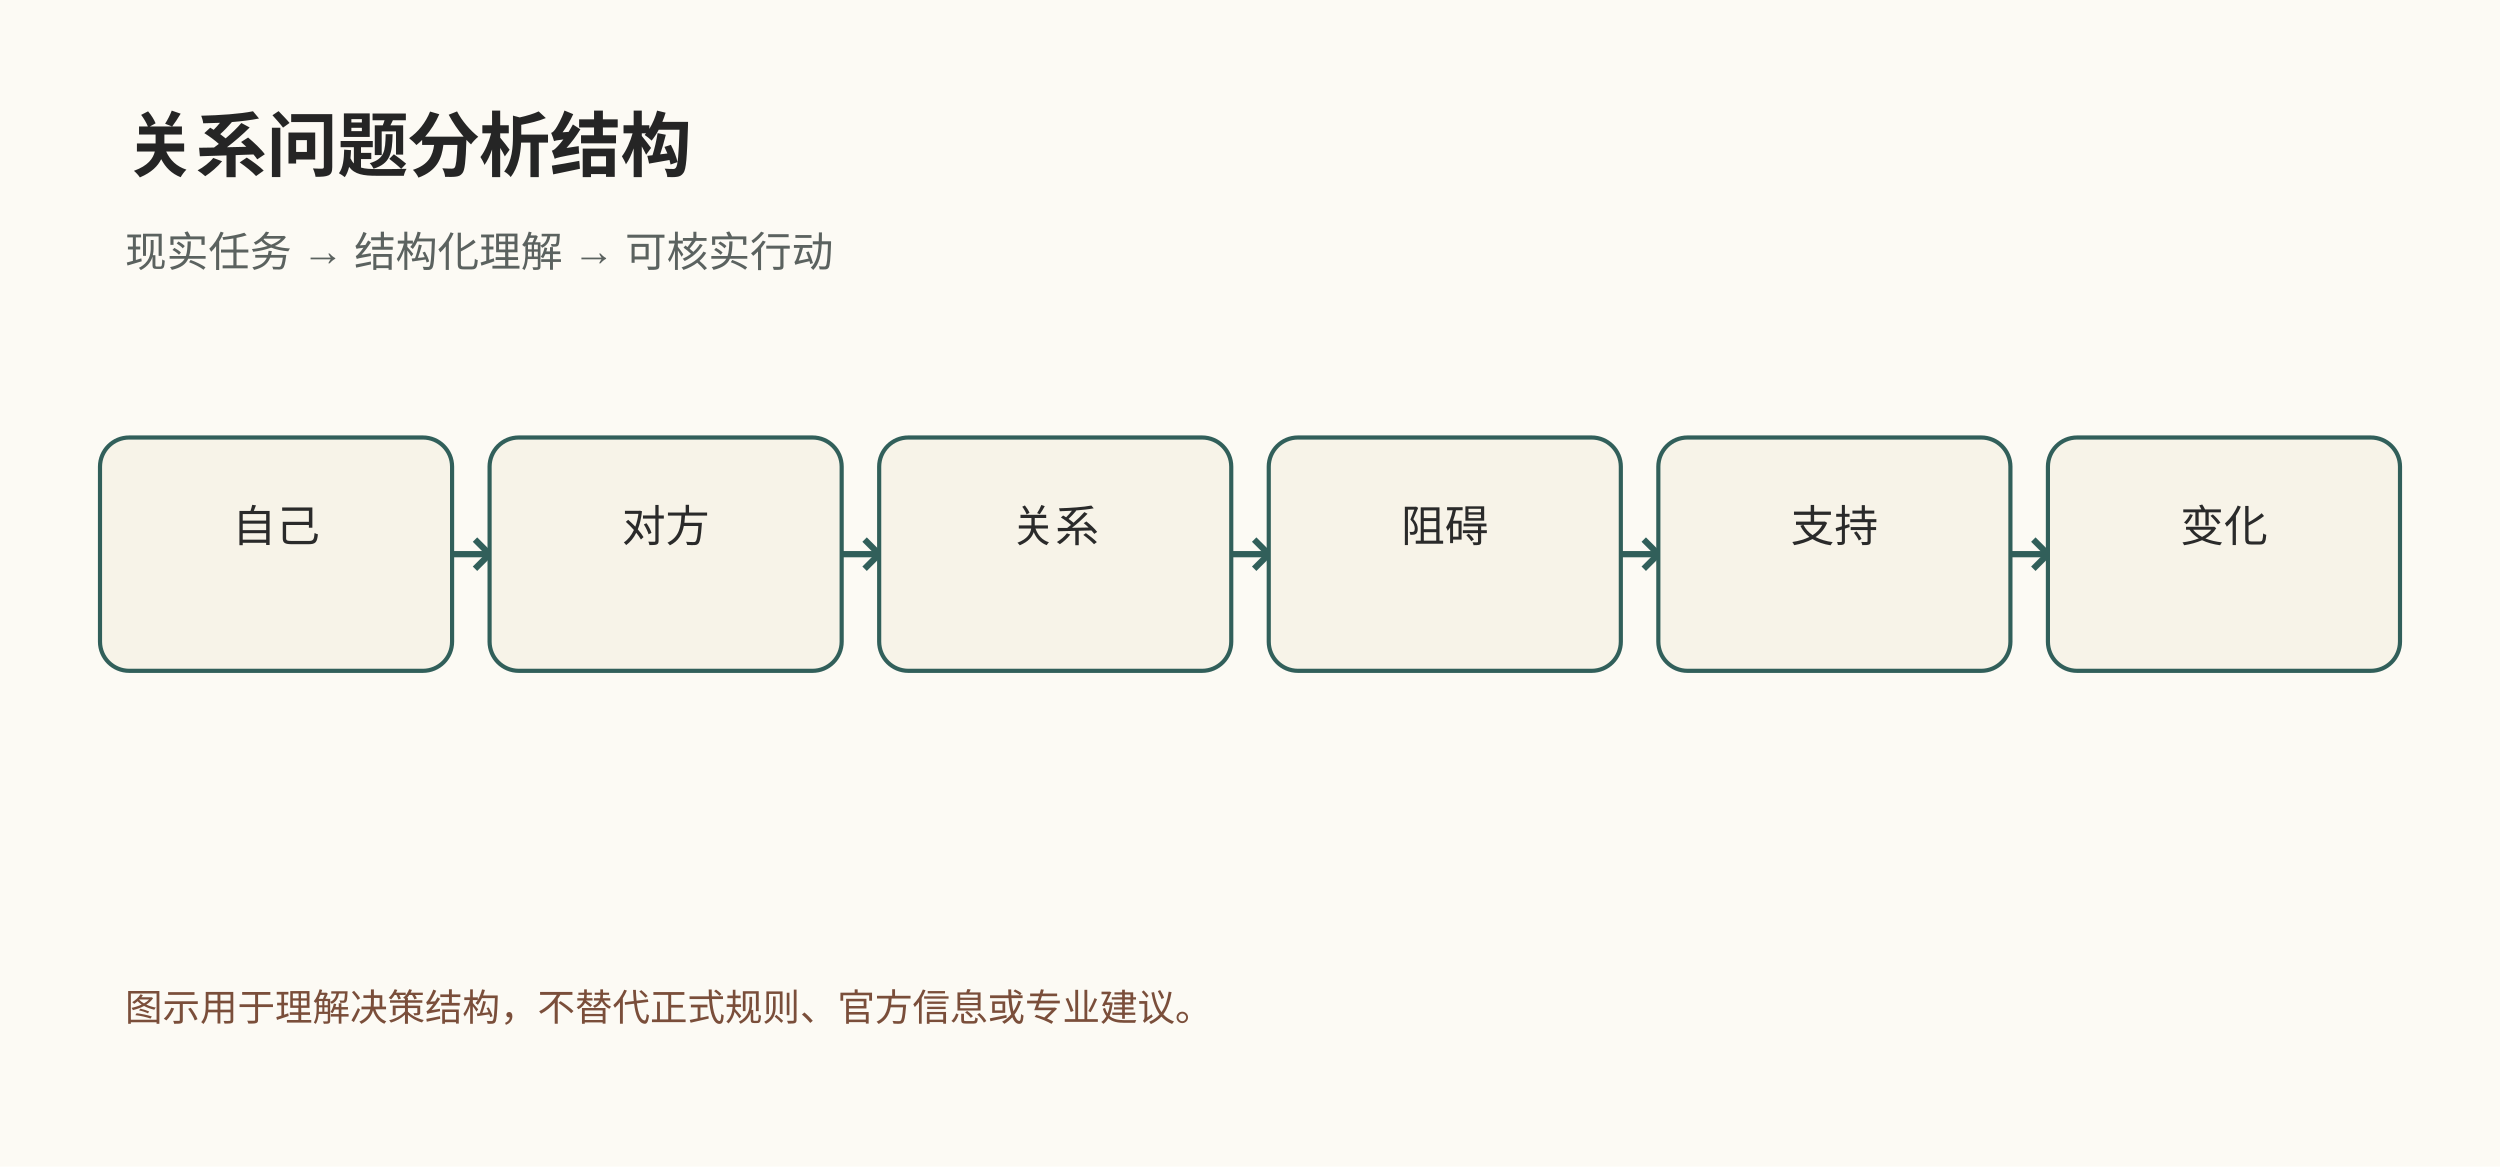
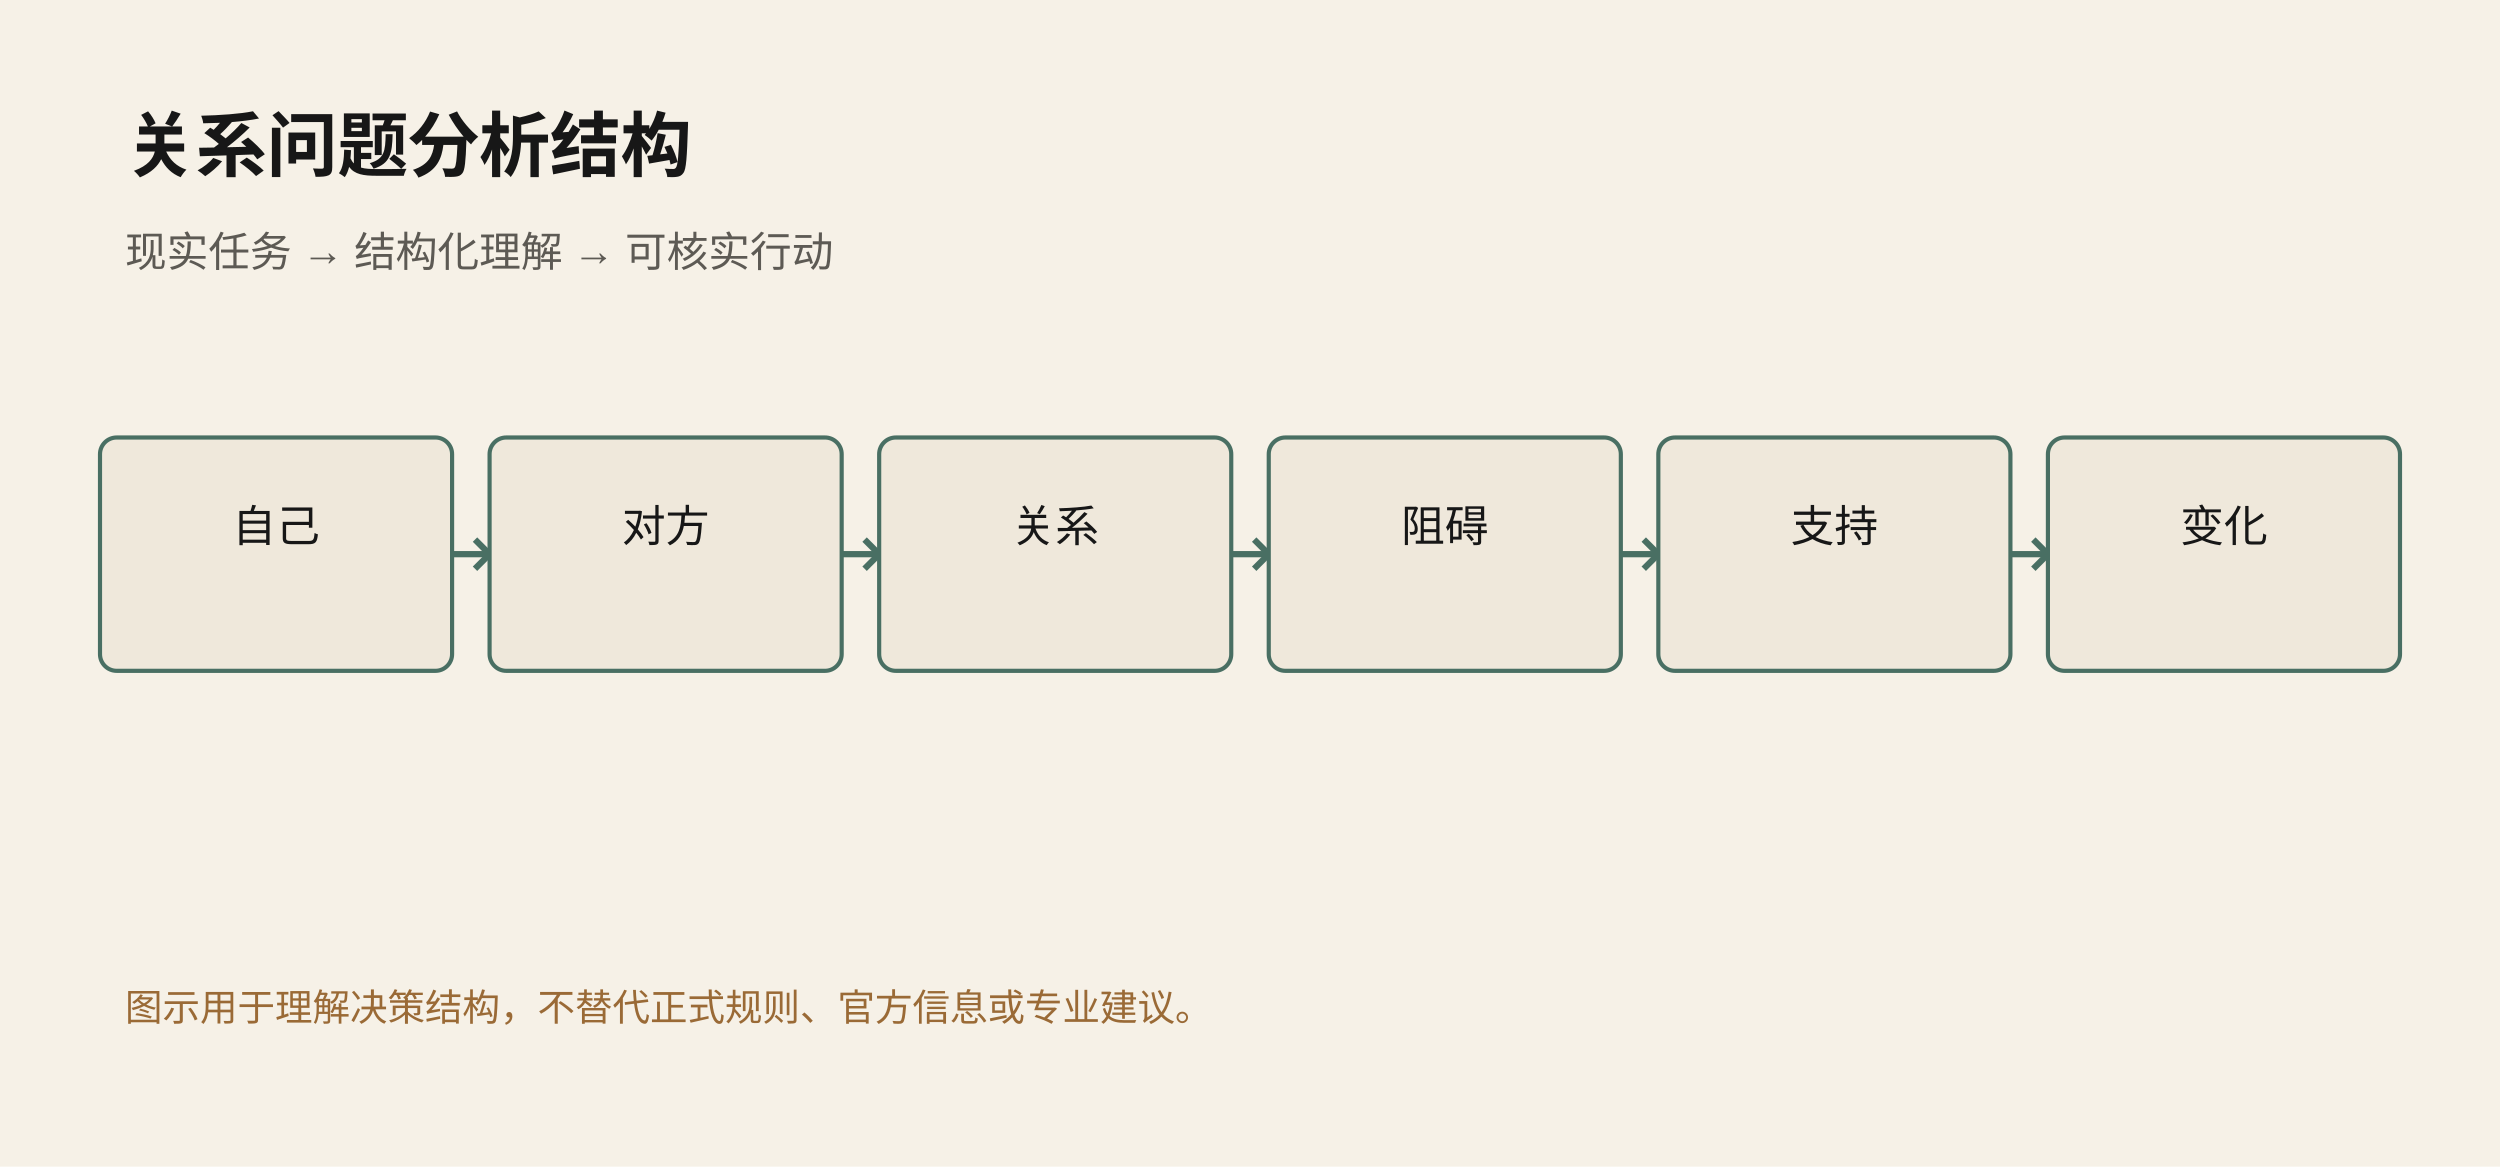
- <svg xmlns="http://www.w3.org/2000/svg" viewBox="0 0 1200 560">
-   <rect width="100%" height="100%" fill="#FCFAF4" />
-   <text x="60" y="82" font-size="34" font-weight="600" fill="#252525">关系问题分析结构</text>
-   <text x="60" y="128" font-size="20" fill="#5B625F">现实任务 → 结构化理解 → 可核实行动</text>
-   <rect x="48" y="210" width="169" height="112" rx="14" fill="#F7F3E8" stroke="#315F5A" stroke-width="2" />
-   <text x="132.5" y="260" text-anchor="middle" font-size="21" fill="#2A2A2A">自己</text>
-   <line x1="217" y1="266" x2="235" y2="266" stroke="#315F5A" stroke-width="3" />
-   <path d="M 228 259 L 235 266 L 228 273" fill="none" stroke="#315F5A" stroke-width="3" />
-   <rect x="235" y="210" width="169" height="112" rx="14" fill="#F7F3E8" stroke="#315F5A" stroke-width="2" />
-   <text x="319.5" y="260" text-anchor="middle" font-size="21" fill="#2A2A2A">对方</text>
-   <line x1="404" y1="266" x2="422" y2="266" stroke="#315F5A" stroke-width="3" />
-   <path d="M 415 259 L 422 266 L 415 273" fill="none" stroke="#315F5A" stroke-width="3" />
-   <rect x="422" y="210" width="169" height="112" rx="14" fill="#F7F3E8" stroke="#315F5A" stroke-width="2" />
-   <text x="506.5" y="260" text-anchor="middle" font-size="21" fill="#2A2A2A">关系</text>
-   <line x1="591" y1="266" x2="609" y2="266" stroke="#315F5A" stroke-width="3" />
-   <path d="M 602 259 L 609 266 L 602 273" fill="none" stroke="#315F5A" stroke-width="3" />
-   <rect x="609" y="210" width="169" height="112" rx="14" fill="#F7F3E8" stroke="#315F5A" stroke-width="2" />
-   <text x="693.5" y="260" text-anchor="middle" font-size="21" fill="#2A2A2A">阻碍</text>
-   <line x1="778" y1="266" x2="796" y2="266" stroke="#315F5A" stroke-width="3" />
-   <path d="M 789 259 L 796 266 L 789 273" fill="none" stroke="#315F5A" stroke-width="3" />
-   <rect x="796" y="210" width="169" height="112" rx="14" fill="#F7F3E8" stroke="#315F5A" stroke-width="2" />
-   <text x="880.5" y="260" text-anchor="middle" font-size="21" fill="#2A2A2A">支持</text>
-   <line x1="965" y1="266" x2="983" y2="266" stroke="#315F5A" stroke-width="3" />
-   <path d="M 976 259 L 983 266 L 976 273" fill="none" stroke="#315F5A" stroke-width="3" />
-   <rect x="983" y="210" width="169" height="112" rx="14" fill="#F7F3E8" stroke="#315F5A" stroke-width="2" />
-   <text x="1067.5" y="260" text-anchor="middle" font-size="21" fill="#2A2A2A">变化</text>
-   <text x="60" y="490" font-size="18" fill="#7A4E3A">图示用于理解决策结构，不替代正式规则、官方信息或专业建议。</text>
+ <svg xmlns="http://www.w3.org/2000/svg" data-visual-system="LIUYAO_VISUAL_SYSTEM_V1" data-style="modern-eastern-analytical" data-canonicalization="content-growth-visual-style-v1" viewBox="0 0 1200 560">
+   <rect width="100%" height="100%" fill="#F6F1E7" />
+   <text x="60" y="82" font-size="34" font-weight="600" fill="#171717">关系问题分析结构</text>
+   <text x="60" y="128" font-size="20" fill="#5D5A54">现实任务 → 结构化理解 → 可核实行动</text>
+   <rect x="48" y="210" width="169" height="112" rx="8" fill="#EFE8DB" stroke="#496F63" stroke-width="2" />
+   <text x="132.5" y="260" text-anchor="middle" font-size="21" fill="#171717">自己</text>
+   <line x1="217" y1="266" x2="235" y2="266" stroke="#496F63" stroke-width="3" />
+   <path d="M 228 259 L 235 266 L 228 273" fill="none" stroke="#496F63" stroke-width="3" />
+   <rect x="235" y="210" width="169" height="112" rx="8" fill="#EFE8DB" stroke="#496F63" stroke-width="2" />
+   <text x="319.5" y="260" text-anchor="middle" font-size="21" fill="#171717">对方</text>
+   <line x1="404" y1="266" x2="422" y2="266" stroke="#496F63" stroke-width="3" />
+   <path d="M 415 259 L 422 266 L 415 273" fill="none" stroke="#496F63" stroke-width="3" />
+   <rect x="422" y="210" width="169" height="112" rx="8" fill="#EFE8DB" stroke="#496F63" stroke-width="2" />
+   <text x="506.5" y="260" text-anchor="middle" font-size="21" fill="#171717">关系</text>
+   <line x1="591" y1="266" x2="609" y2="266" stroke="#496F63" stroke-width="3" />
+   <path d="M 602 259 L 609 266 L 602 273" fill="none" stroke="#496F63" stroke-width="3" />
+   <rect x="609" y="210" width="169" height="112" rx="8" fill="#EFE8DB" stroke="#496F63" stroke-width="2" />
+   <text x="693.5" y="260" text-anchor="middle" font-size="21" fill="#171717">阻碍</text>
+   <line x1="778" y1="266" x2="796" y2="266" stroke="#496F63" stroke-width="3" />
+   <path d="M 789 259 L 796 266 L 789 273" fill="none" stroke="#496F63" stroke-width="3" />
+   <rect x="796" y="210" width="169" height="112" rx="8" fill="#EFE8DB" stroke="#496F63" stroke-width="2" />
+   <text x="880.5" y="260" text-anchor="middle" font-size="21" fill="#171717">支持</text>
+   <line x1="965" y1="266" x2="983" y2="266" stroke="#496F63" stroke-width="3" />
+   <path d="M 976 259 L 983 266 L 976 273" fill="none" stroke="#496F63" stroke-width="3" />
+   <rect x="983" y="210" width="169" height="112" rx="8" fill="#EFE8DB" stroke="#496F63" stroke-width="2" />
+   <text x="1067.5" y="260" text-anchor="middle" font-size="21" fill="#171717">变化</text>
+   <text x="60" y="490" font-size="18" fill="#9A6A36">图示用于理解决策结构，不替代正式规则、官方信息或专业建议。</text>
</svg>
